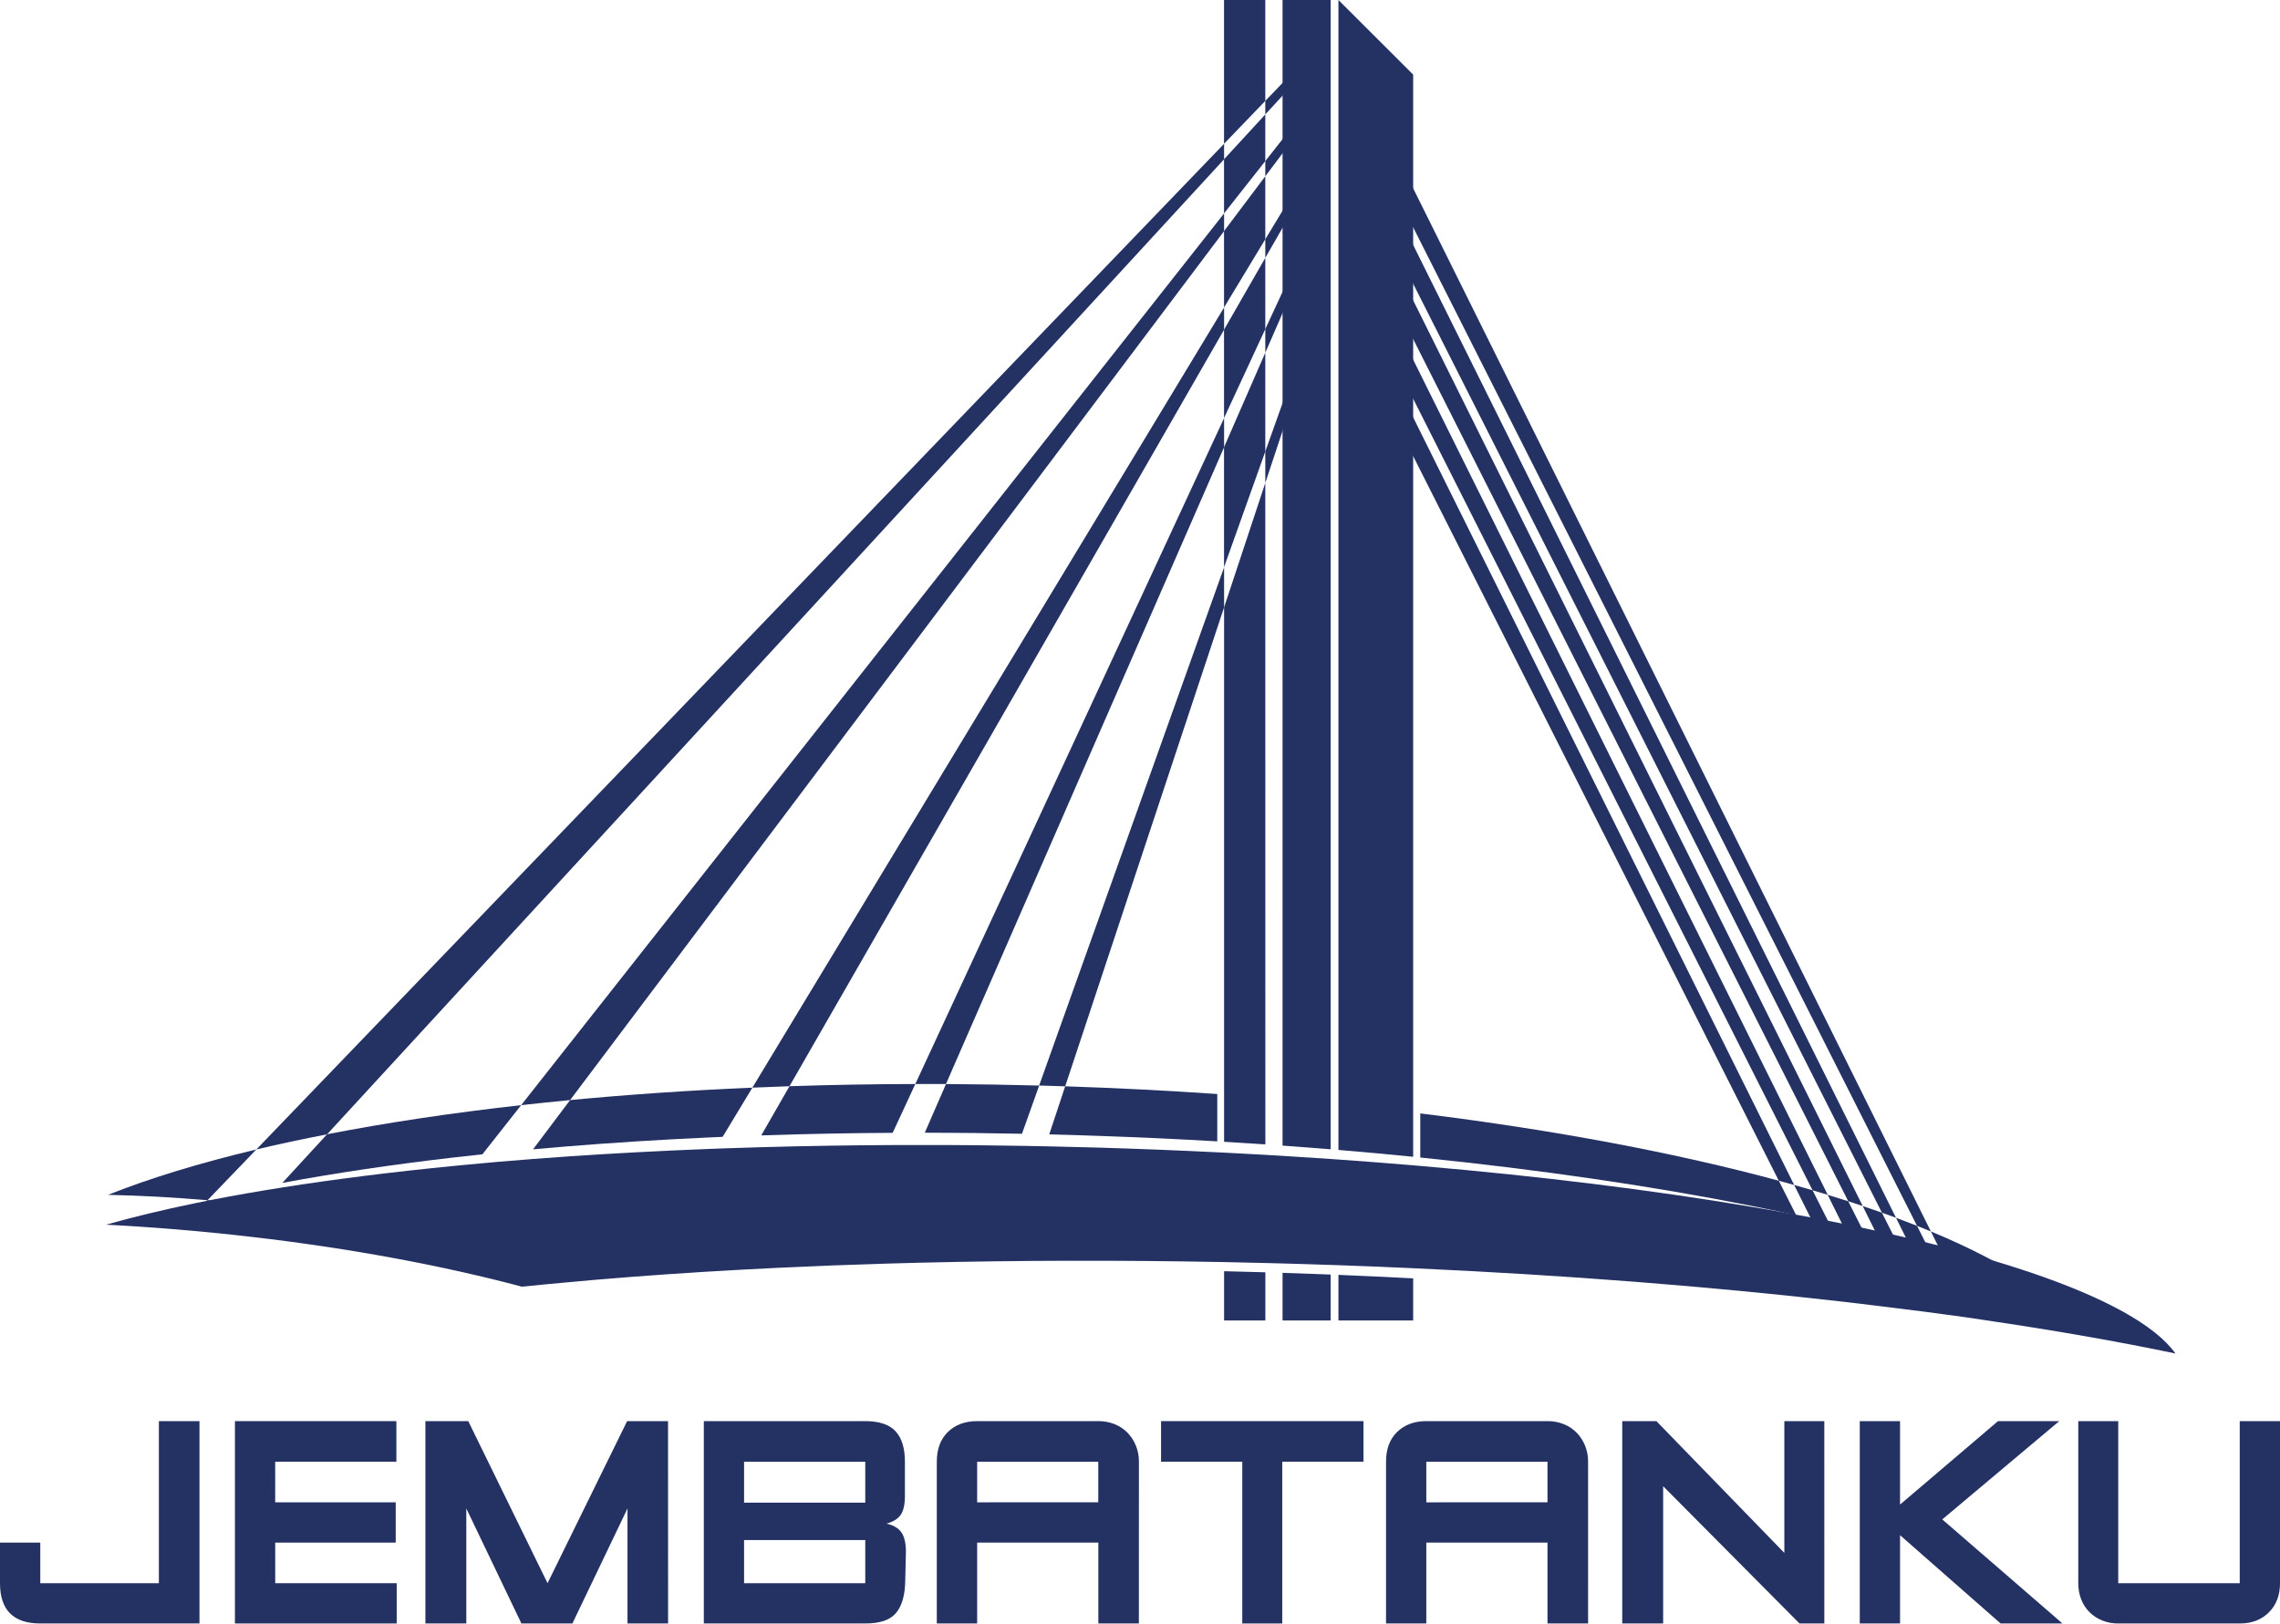
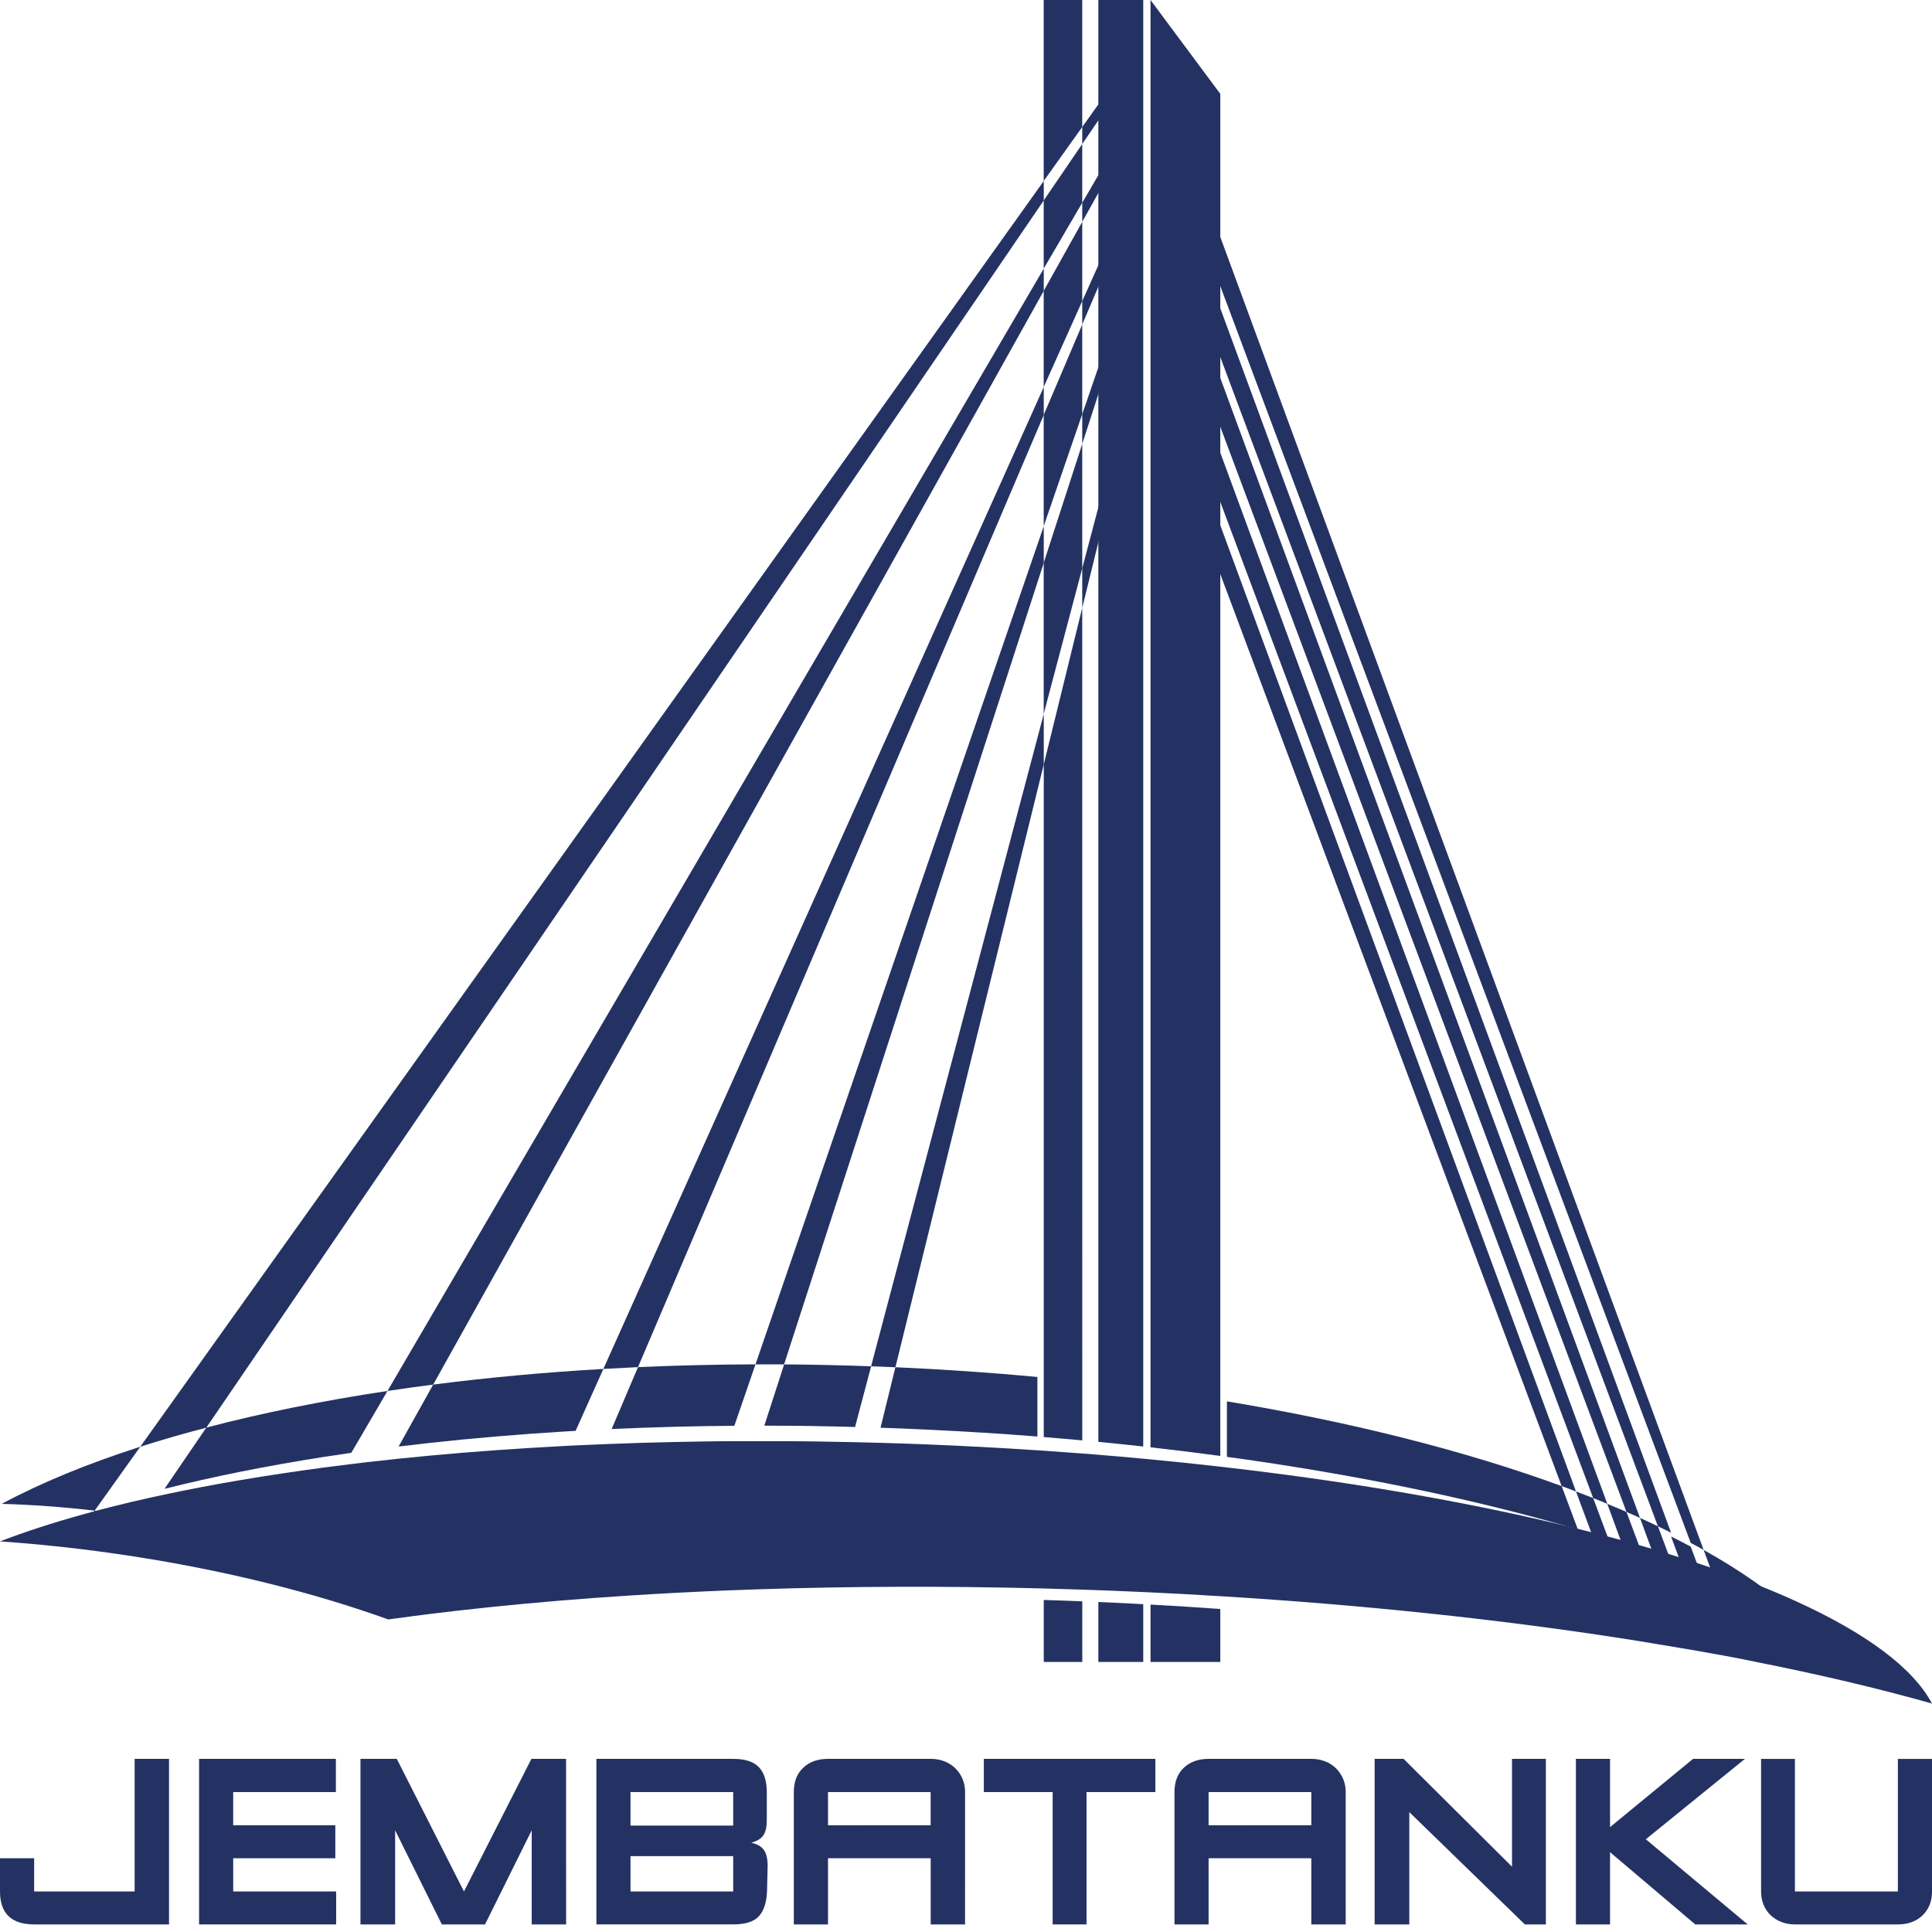
- <svg xmlns="http://www.w3.org/2000/svg" id="a8e852e2-c0ba-4fca-a58e-91e8abb97548" data-name="Layer 1" viewBox="0 0 1504.99 1071.81">
-   <path d="M377.67,1457.29H272.59q-26.59,0-26.59-26.59v-26.8h26.59v26.8h78.28v-107h26.8Z" transform="translate(-246 -385.48)" fill="#243263" />
-   <path d="M507.86,1457.29H401.07V1323.7H507.64v26.8h-80v26.81h79.56v26.59H427.66v26.8h80.2Z" transform="translate(-246 -385.48)" fill="#243263" />
-   <path d="M687,1457.29h-26.8v-75.94l-36.37,75.94H590.18l-36.38-75.94v75.94h-27V1323.7h28.29l52.33,107,52.54-107h27Z" transform="translate(-246 -385.48)" fill="#243263" />
-   <path d="M843.53,1429.21q-.21,14-6,21.06t-20.42,7H710.58V1323.7H817.15q13.83,0,20,6.7t6.17,20.1v22.55q0,8.29-2.66,12.34t-9.47,6q6.81,1.49,9.79,5.74t3,12.76Zm-26.38-51.69v-27h-80v27Zm0,53.18v-28.5h-80v28.5Z" transform="translate(-246 -385.48)" fill="#243263" />
-   <path d="M997.75,1457.29H971V1403.9H891v53.39H864.37V1350.5q0-12.54,7.34-19.67T891,1323.7h80a28.35,28.35,0,0,1,10.74,2,24.55,24.55,0,0,1,8.51,5.64,26.79,26.79,0,0,1,5.53,8.51,27.53,27.53,0,0,1,2,10.63Zm-26.8-80V1350.5H891v26.81Z" transform="translate(-246 -385.48)" fill="#243263" />
-   <path d="M1146,1350.5h-53.61v106.79H1066V1350.5h-53.61v-26.8H1146Z" transform="translate(-246 -385.48)" fill="#243263" />
-   <path d="M1294.28,1457.29h-26.8V1403.9h-80v53.39H1160.9V1350.5q0-12.54,7.34-19.67t19.25-7.13h80a28.31,28.31,0,0,1,10.74,2,24.55,24.55,0,0,1,8.51,5.64,26.79,26.79,0,0,1,5.53,8.51,27.53,27.53,0,0,1,2,10.63Zm-26.8-80V1350.5h-80v26.81Z" transform="translate(-246 -385.48)" fill="#243263" />
-   <path d="M1450.21,1457.29h-16.39l-90-90.62v90.62h-27V1323.7h22.54l84.46,87v-87h26.38Z" transform="translate(-246 -385.48)" fill="#243263" />
-   <path d="M1607.4,1457.29h-40.84L1500.19,1399v58.29H1473.6V1323.7h26.59v55.09l64.67-55.09h40.42l-77.22,64.88Z" transform="translate(-246 -385.48)" fill="#243263" />
-   <path d="M1751,1430.7q0,11.91-7.34,19.25t-19.25,7.34h-80.2a27.53,27.53,0,0,1-10.63-2,25.33,25.33,0,0,1-8.4-5.53,24.11,24.11,0,0,1-5.43-8.4,28.87,28.87,0,0,1-1.91-10.64v-107h26.37v107h80.2v-107H1751Z" transform="translate(-246 -385.48)" fill="#243263" />
-   <path d="M317.28,1174.31c21.23.46,43.19,1.63,65.69,3.56l32.24-33.52C378,1153.22,345,1163.26,317.28,1174.31Z" transform="translate(-246 -385.48)" fill="#243263" />
-   <path d="M381.62,1179.26l4.25-1.13-2.9-.26Z" transform="translate(-246 -385.48)" fill="#243263" />
-   <polygon points="835.2 0 807.96 0 807.96 94.93 835.2 66.61 835.2 0" fill="#243263" />
-   <polygon points="835.2 170.23 807.96 217.66 807.96 276.01 835.2 217.25 835.2 170.23" fill="#243263" />
-   <polygon points="835.2 116.37 807.96 152.57 807.96 203.01 835.2 157.95 835.2 116.37" fill="#243263" />
-   <polygon points="835.2 75.54 807.96 105.15 807.96 140.9 835.2 106.34 835.2 75.54" fill="#243263" />
-   <polygon points="835.2 232.86 807.96 295.25 807.96 374.47 835.2 298.09 835.2 232.86" fill="#243263" />
-   <path d="M415.21,1144.35q22.32-5.31,46.69-10L1054,490.63V480.41Z" transform="translate(-246 -385.48)" fill="#243263" />
-   <polygon points="855.96 52.97 852 49.15 835.2 66.61 835.2 75.54 855.96 52.97" fill="#243263" />
-   <polygon points="854.22 91.1 849.89 87.69 835.2 106.34 835.2 116.37 854.22 91.1" fill="#243263" />
-   <path d="M590,1115.1q15.91-1.78,32.31-3.35L1054,538.05V526.38Z" transform="translate(-246 -385.48)" fill="#243263" />
-   <polygon points="854.22 137.12 849.51 134.28 835.2 157.95 835.2 170.23 854.22 137.12" fill="#243263" />
-   <path d="M742.63,1103.54q12.17-.52,24.49-.94L1054,603.14V588.49Z" transform="translate(-246 -385.48)" fill="#243263" />
-   <polygon points="854.22 189.3 849.23 186.99 835.2 217.25 835.2 232.86 854.22 189.3" fill="#243263" />
-   <path d="M850.18,1101.14q10.07,0,20.23,0L1054,680.73V661.49Z" transform="translate(-246 -385.48)" fill="#243263" />
-   <path d="M931.91,1102.16l5.39.14,11.81.37L1054,786.46V760Z" transform="translate(-246 -385.48)" fill="#243263" />
-   <polygon points="850.63 254.81 835.2 298.09 835.2 318.84 855.82 256.66 850.63 254.81" fill="#243263" />
-   <path d="M1161.35,625.82V652l258.81,513q5.11,1.38,10.13,2.8Z" transform="translate(-246 -385.48)" fill="#243263" />
-   <path d="M1161.35,587.74v26.41l281.09,557.14q5,1.49,10,3Z" transform="translate(-246 -385.48)" fill="#243263" />
-   <path d="M1161.35,548.55v26.19L1466,1178.55q4.83,1.56,9.55,3.15Z" transform="translate(-246 -385.48)" fill="#243263" />
-   <path d="M1161.35,512v26.19l326.87,647.89q4.71,1.68,9.3,3.37Z" transform="translate(-246 -385.48)" fill="#243263" />
-   <path d="M1161.35,474.61v26.33l350.05,693.83q4.65,1.83,9.14,3.7Z" transform="translate(-246 -385.48)" fill="#243263" />
-   <path d="M1054,1257.25h27.24v-31.81q-13.67-.4-27.24-.72Z" transform="translate(-246 -385.48)" fill="#243263" />
-   <path d="M1081.2,704.31,1054,786.46v352.81q13.71.82,27.24,1.74Z" transform="translate(-246 -385.48)" fill="#243263" />
-   <path d="M1178.81,434.72l-49.33-49.24v759.18q25,2.08,49.33,4.52Z" transform="translate(-246 -385.48)" fill="#243263" />
-   <path d="M1129.48,1257.25h49.33v-27.78q-24.45-1.31-49.33-2.33Z" transform="translate(-246 -385.48)" fill="#243263" />
-   <path d="M1124.33,385.48h-31.74V1141.8q16,1.14,31.74,2.43Z" transform="translate(-246 -385.48)" fill="#243263" />
-   <path d="M1092.59,1225.79v31.46h31.74v-30.31q-10.49-.42-21-.79Z" transform="translate(-246 -385.48)" fill="#243263" />
-   <path d="M1475.83,1198.08l-9.85-19.53q-6.68-2.16-13.57-4.26l10.18,20.53c2.33.55,4.64,1.12,6.93,1.68Q1472.7,1197.28,1475.83,1198.08Z" transform="translate(-246 -385.48)" fill="#243263" />
-   <path d="M1410.09,1183.18q6.71,1.36,13.27,2.77c2.78.58,5.52,1.18,8.26,1.78L1420.16,1165c-67.21-18.24-147.48-33.45-236.66-44.45v29.11c79.39,8.08,152.69,18.84,217.39,31.67Z" transform="translate(-246 -385.48)" fill="#243263" />
-   <path d="M873.8,1133.37q8.46,0,17,.14,14.82.16,29.79.48l11.35-31.83q-31.06-.84-61.5-1l-14,32.13C862.17,1133.32,868,1133.33,873.8,1133.37Z" transform="translate(-246 -385.48)" fill="#243263" />
-   <path d="M1453.18,1192.59l-10.74-21.3q-6-1.76-12.15-3.49l11,22,5.87,1.33Z" transform="translate(-246 -385.48)" fill="#243263" />
-   <path d="M1049.5,1139v-31.25q-49.1-3.4-100.39-5.1l-10.52,31.73q16.18.4,32.51,1Q1010.9,1136.74,1049.5,1139Z" transform="translate(-246 -385.48)" fill="#243263" />
-   <path d="M564.42,1147.54,590,1115.1c-46,5.13-88.91,11.59-128.09,19.21l-29.56,32.13c34.35-6.43,71.93-12,112.24-16.7Q554.39,1148.6,564.42,1147.54Z" transform="translate(-246 -385.48)" fill="#243263" />
-   <path d="M813.86,1133.55q10.64-.13,21.38-.18l14.94-32.23q-42.3.1-83.06,1.46l-18.63,32.46q22.57-.76,45.72-1.2Q804,1133.67,813.86,1133.55Z" transform="translate(-246 -385.48)" fill="#243263" />
-   <path d="M714,1136.42l9-.4,19.64-32.48c-41.74,1.79-82,4.56-120.33,8.21l-24.45,32.5q44.58-4.05,92.61-6.66Q702.12,1137,714,1136.42Z" transform="translate(-246 -385.48)" fill="#243263" />
-   <path d="M1520.54,1198.47l6.88,13.85c21.64,6.58,41.38,13.45,59.08,20.55C1568.94,1220.89,1546.77,1209.37,1520.54,1198.47Z" transform="translate(-246 -385.48)" fill="#243263" />
-   <path d="M1511.4,1194.77q-6.78-2.68-13.88-5.32l8.21,16.55q6.74,1.89,13.25,3.8Z" transform="translate(-246 -385.48)" fill="#243263" />
-   <path d="M1497.07,1203.63l-8.85-17.55c-4.15-1.47-8.38-2.94-12.69-4.38l9.26,18.67c2.7.69,5.37,1.4,8,2.1Z" transform="translate(-246 -385.48)" fill="#243263" />
-   <path d="M1586.5,1225.61c-17.7-6-37.44-11.81-59.08-17.37-2.78-.71-5.6-1.43-8.44-2.13q-6.51-1.62-13.25-3.22l-5-1.16-3.7-.85-4.26-1q-4-.9-8-1.78l-7.06-1.54-1.9-.4-6.31-1.33-6.93-1.43-6.95-1.4-2.46-.48-6.07-1.19-5.87-1.12q-4.41-.84-8.88-1.67l-.74-.13-8.26-1.51-13.27-2.34-9.2-1.56c-64.7-10.85-138-20-217.39-26.78l-4.69-.41q-24.3-2.05-49.33-3.82l-5.15-.36q-15.74-1.1-31.74-2.06l-11.39-.67q-13.53-.78-27.24-1.47c-1.48-.08-3-.14-4.46-.21q-38.6-1.9-78.4-3.1-16.33-.48-32.51-.81-9-.19-18-.35-15-.24-29.79-.4l-17-.12q-8.74,0-17.42,0-10.62,0-21.14,0-10.74,0-21.38.15-9.87.11-19.65.26-23.13.36-45.72,1-12.84.36-25.5.81l-9,.34q-11.84.45-23.49,1-48,2.19-92.61,5.63-11.34.87-22.46,1.82c-3.68.31-7.33.63-11,1q-10,.9-19.84,1.86c-40.31,4-77.89,8.69-112.24,14.13q-5.56.87-11,1.78-24.3,4-46.23,8.54c-21.56,4.43-41.3,9.19-59.06,14.25,30.86,1.58,62.72,4.2,95.1,7.94,66.61,7.69,127.59,19.18,179.42,33,5.89-.61,11.82-1.21,17.83-1.78q14.36-1.38,29.14-2.65c31.51-2.69,64.52-5,98.82-6.85q11.82-.64,23.84-1.22,35.1-1.68,71.82-2.77,10.18-.3,20.51-.55c64.28-1.58,131.8-1.77,201.45-.43q13.56.27,27.24.61l11.39.3,10.7.3q10.56.32,21,.67l5.15.17q24.88.87,49.33,2c101.28,4.57,196.67,12.12,282.78,22l4.51.52,3.07.36,5.51.65,8,1,4,.48,3.37.41,5,.62,9.79,1.24.34,0,3,.39,7.9,1c4.06.54,8.11,1.08,12.12,1.63l7.59,1c4.33.61,8.64,1.21,12.92,1.83L1556,1257c45.79,6.71,88,14.1,126,22.06C1668.53,1260.29,1635.36,1242.19,1586.5,1225.61Z" transform="translate(-246 -385.48)" fill="#243263" />
+ <svg xmlns="http://www.w3.org/2000/svg" viewBox="0 0 512 510" fill="#243263">
+   <path d="M0.465 398.543C8.422 398.776 16.654 399.367 25.087 400.342L37.172 383.406C23.224 387.888 10.855 392.96 0.465 398.543Z" />
+   <path d="M24.581 401.044L26.174 400.473L25.087 400.342L24.581 401.044Z" />
+   <path d="M286.803 0H276.593V47.962L286.803 33.654V0Z" />
+   <path d="M286.803 86.006L276.593 109.969V139.449L286.803 109.762V86.006Z" />
+   <path d="M286.803 58.794L276.593 77.084V102.567L286.803 79.802V58.794Z" />
+   <path d="M286.803 38.165L276.593 53.125V71.187L286.803 53.727V38.165Z" />
+   <path d="M286.803 117.649L276.593 149.17V189.195L286.803 150.605V117.649Z" />
+   <path d="M37.172 383.406C42.749 381.618 48.583 379.934 54.672 378.354L276.608 53.125V47.962L37.172 383.406Z" />
+   <path d="M294.585 26.762L293.101 24.832L286.803 33.654V38.165L294.585 26.762Z" />
+   <path d="M293.933 46.027L292.31 44.304L286.803 53.727V58.794L293.933 46.027Z" />
+   <path d="M102.688 368.628C106.664 368.029 110.7 367.465 114.799 366.936L276.608 77.083V71.187L102.688 368.628Z" />
+   <path d="M293.933 69.278L292.167 67.843L286.803 79.802V86.006L293.933 69.278Z" />
+   <path d="M159.898 362.788C162.939 362.613 165.999 362.454 169.077 362.313L276.608 109.969V102.567L159.898 362.788Z" />
+   <path d="M293.933 95.641L292.062 94.474L286.803 109.762V117.649L293.933 95.641Z" />
+   <path d="M200.211 361.575C202.727 361.575 205.255 361.575 207.793 361.575L276.608 149.17V139.449L200.211 361.575Z" />
+   <path d="M230.845 362.091L232.866 362.161L237.292 362.348L276.608 202.588V189.22L230.845 362.091Z" />
+   <path d="M292.587 128.738L286.803 150.605V161.089L294.532 129.673L292.587 128.738Z" />
+   <path d="M316.846 121.428V134.655L413.855 393.839C415.132 394.304 416.398 394.776 417.652 395.254L316.846 121.428Z" />
+   <path d="M316.846 102.188V115.532L422.206 397.017C423.456 397.519 424.705 398.024 425.955 398.533L316.846 102.188Z" />
+   <path d="M316.846 82.388V95.62L431.037 400.685C432.244 401.211 433.437 401.741 434.617 402.277L316.846 82.388Z" />
+   <path d="M316.846 63.922V77.154L439.366 404.49C440.543 405.056 441.705 405.623 442.852 406.192L316.846 63.922Z" />
+   <path d="M316.846 45.031V58.334L448.054 408.88C449.216 409.497 450.358 410.12 451.48 410.75L316.846 45.031Z" />
+   <path d="M276.608 440.447H286.818V424.376C283.402 424.241 279.999 424.12 276.608 424.012V440.447Z" />
+   <path d="M286.803 161.084L276.608 202.588V380.84C280.034 381.116 283.437 381.409 286.818 381.719L286.803 161.084Z" />
+   <path d="M323.39 24.878L304.9 0V383.563C311.147 384.264 317.311 385.025 323.39 385.847V24.878Z" />
+   <path d="M304.9 440.447H323.39V426.412C317.281 425.971 311.117 425.578 304.9 425.235V440.447Z" />
+   <path d="M302.97 0H291.073V382.118C295.071 382.502 299.037 382.911 302.97 383.346V0Z" />
+   <path d="M291.073 424.553V440.447H302.97V425.134C300.348 424.992 297.725 424.859 295.098 424.734L291.073 424.553Z" />
+   <path d="M434.722 410.553L431.03 400.685C429.36 399.958 427.665 399.24 425.943 398.533L429.759 408.905C430.632 409.183 431.498 409.471 432.357 409.754C433.151 410.017 433.94 410.283 434.722 410.553Z" />
+   <path d="M410.081 403.025C411.757 403.483 413.415 403.949 415.055 404.424C416.097 404.717 417.124 405.02 418.151 405.323L413.855 393.839C388.663 384.624 358.575 376.939 325.148 371.382V386.089C354.906 390.171 382.381 395.608 406.632 402.09L410.081 403.025Z" />
+   <path d="M209.064 377.859C211.178 377.859 213.302 377.882 215.436 377.93C219.139 377.984 222.862 378.064 226.602 378.172L230.857 362.091C223.095 361.808 215.411 361.639 207.805 361.585L202.557 377.818C204.705 377.834 206.89 377.839 209.064 377.859Z" />
+   <path d="M426.232 407.779L422.206 397.017C420.707 396.425 419.189 395.837 417.652 395.254L421.775 406.369L423.975 407.041L426.232 407.779Z" />
+   <path d="M274.921 380.703V364.915C262.652 363.77 250.109 362.911 237.292 362.338L233.349 378.369C237.392 378.504 241.454 378.672 245.535 378.874C255.48 379.332 265.276 379.942 274.921 380.703Z" />
+   <path d="M93.1 385.018L102.688 368.628C85.446 371.22 69.362 374.484 54.676 378.334L43.596 394.567C56.472 391.318 70.558 388.504 85.667 386.13C88.116 385.746 90.594 385.375 93.1 385.018Z" />
+   <path d="M186.597 377.95C189.256 377.906 191.927 377.876 194.611 377.859L200.211 361.575C189.641 361.609 179.263 361.855 169.077 362.313L162.094 378.713C167.734 378.457 173.447 378.255 179.232 378.106C181.678 378.042 184.133 377.99 186.597 377.95Z" />
+   <path d="M149.167 379.4L152.54 379.198L159.902 362.788C144.256 363.692 129.166 365.092 114.799 366.936L105.634 383.356C116.774 381.992 128.345 380.87 140.347 379.991C143.258 379.792 146.198 379.595 149.167 379.4Z" />
+   <path d="M451.48 410.75L454.059 417.747C462.17 421.071 469.57 424.542 476.204 428.13C469.622 422.077 461.312 416.257 451.48 410.75Z" />
+   <path d="M448.054 409.88C446.36 408.978 444.626 408.082 442.852 407.192L445.929 415.554C447.613 416.191 449.269 416.831 450.896 417.474L448.054 409.88Z" />
+   <path d="M442.683 413.357L439.366 404.49C437.81 403.747 436.225 403.004 434.609 402.277L438.08 411.709C439.092 412.058 440.093 412.417 441.079 412.77L442.683 413.357Z" />
+   <path d="M476.204 424.462C469.569 421.43 462.17 418.495 454.059 415.686C453.017 415.327 451.96 414.963 450.896 414.61C449.269 414.064 447.613 413.522 445.929 412.983L444.055 412.397L442.668 411.967L441.071 411.462C440.072 411.159 439.072 410.859 438.073 410.563L435.426 409.785L434.714 409.583L432.349 408.911L429.751 408.188L427.146 407.481L426.224 407.238L423.949 406.637L421.749 406.071C420.647 405.788 419.537 405.507 418.42 405.227L418.143 405.162L415.047 404.399L410.073 403.217L406.625 402.428C382.373 396.947 354.898 392.324 325.141 388.898L323.383 388.691C317.311 388.001 311.147 387.357 304.893 386.761L302.962 386.579C299.029 386.209 295.063 385.862 291.065 385.538L286.796 385.2C283.415 384.937 280.011 384.69 276.586 384.457C276.031 384.417 275.461 384.386 274.914 384.351C265.268 383.711 255.473 383.189 245.527 382.785C241.447 382.623 237.385 382.487 233.342 382.376C231.093 382.312 228.844 382.253 226.595 382.199C222.846 382.118 219.124 382.051 215.429 381.997L209.057 381.936C206.873 381.936 204.696 381.936 202.527 381.936C199.873 381.936 197.232 381.936 194.603 381.936C191.919 381.936 189.248 381.961 186.589 382.012C184.123 382.049 181.668 382.093 179.224 382.143C173.444 382.265 167.732 382.433 162.087 382.648C158.878 382.77 155.692 382.906 152.529 383.058L149.155 383.23C146.197 383.381 143.262 383.55 140.351 383.735C128.356 384.472 116.785 385.421 105.638 386.579C102.804 386.872 99.998 387.179 97.219 387.499C95.84 387.655 94.472 387.817 93.096 388.004C90.597 388.307 88.118 388.62 85.659 388.944C70.55 390.965 56.464 393.334 43.589 396.083C42.199 396.376 40.825 396.675 39.466 396.982C33.393 398.329 27.617 399.767 22.137 401.297C14.056 403.535 6.657 405.94 0 408.496C11.567 409.295 23.509 410.618 35.646 412.508C60.613 416.393 83.47 422.198 102.898 429.18C105.106 428.872 107.328 428.569 109.581 428.281C113.169 427.816 116.81 427.37 120.503 426.942C132.314 425.583 144.687 424.416 157.544 423.481C160.498 423.266 163.476 423.06 166.48 422.865C175.251 422.299 184.224 421.833 193.4 421.466C195.944 421.365 198.506 421.272 201.088 421.188C225.182 420.389 250.49 420.293 276.597 420.97C279.985 421.061 283.389 421.164 286.807 421.279L291.076 421.43L295.087 421.582C297.726 421.69 300.35 421.802 302.958 421.92L304.889 422.006C311.106 422.299 317.269 422.636 323.379 423.017C361.342 425.326 397.097 429.14 429.373 434.132L431.063 434.394L432.214 434.576L434.279 434.905L437.278 435.41L438.777 435.653L440.041 435.86L441.915 436.173L445.584 436.799H445.712L446.836 436.996L449.797 437.502C451.319 437.775 452.837 438.047 454.34 438.325L457.185 438.83C458.808 439.139 460.424 439.442 462.028 439.755L464.772 440.321C481.935 443.711 497.757 447.445 512 451.466C506.951 441.983 494.518 432.838 476.204 424.462Z" />
+   <path d="M44.794 510H9.046C3.015 510 0 507.089 0 501.267V492.466H9.046V501.267H35.677V466.127H44.794V510Z" />
+   <path d="M89.085 510H52.755V466.127H89.01V474.928H61.794V483.733H88.861V492.466H61.801V501.267H89.085V510Z" />
+   <path d="M150.029 510H140.911V485.06L128.538 510H117.091L104.714 485.06V510H95.529V466.127H105.153L122.956 501.267L140.83 466.127H150.015L150.029 510Z" />
+   <path d="M203.281 500.778C203.233 503.843 202.553 506.149 201.239 507.695C199.926 509.24 197.611 510.007 194.293 509.993H158.051V466.127H194.306C197.443 466.127 199.711 466.86 201.11 468.327C202.51 469.794 203.209 471.995 203.209 474.928V482.334C203.209 484.149 202.908 485.5 202.304 486.387C201.701 487.274 200.627 487.93 199.083 488.357C200.627 488.684 201.737 489.312 202.413 490.242C203.089 491.173 203.429 492.57 203.434 494.433L203.281 500.778ZM194.306 483.802V474.935H167.09V483.802H194.306ZM194.306 501.267V491.908H167.09V501.267H194.306Z" />
+   <path d="M255.747 510H246.646V492.466H219.43V510H210.37V474.928C210.37 472.183 211.203 470.03 212.868 468.468C214.532 466.907 216.72 466.127 219.43 466.127H246.646C247.897 466.115 249.138 466.338 250.3 466.784C251.389 467.198 252.375 467.83 253.195 468.636C254.001 469.443 254.639 470.392 255.076 471.431C255.54 472.54 255.771 473.726 255.757 474.922L255.747 510ZM246.629 483.727V474.928H219.43V483.733L246.629 483.727Z" />
+   <path d="M306.181 474.928H287.943V510H278.965V474.928H260.727V466.127H306.181V474.928Z" />
+   <path d="M356.627 510H347.509V492.466H320.293V510H311.25V474.928C311.25 472.183 312.083 470.029 313.748 468.468C315.412 466.907 317.595 466.127 320.296 466.127H347.513C348.763 466.115 350.004 466.338 351.166 466.784C352.255 467.198 353.242 467.829 354.061 468.636C354.867 469.443 355.506 470.392 355.943 471.431C356.406 472.54 356.638 473.726 356.623 474.922L356.627 510ZM347.509 483.727V474.928H320.293V483.733L347.509 483.727Z" />
+   <path d="M409.674 510H404.098L373.48 480.239V510H364.295V466.127H371.963L400.696 494.699V466.127H409.671L409.674 510Z" />
+   <path d="M463.15 510H449.257L426.677 490.857V510H417.631V466.127H426.677V484.219L448.678 466.127H462.429L436.159 487.434L463.15 510Z" />
+   <path d="M512.003 501.267C512.003 503.875 511.171 505.982 509.506 507.589C507.842 509.196 505.659 510 502.957 510H475.673C474.435 510.014 473.205 509.791 472.057 509.343C470.988 508.928 470.016 508.311 469.199 507.527C468.39 506.742 467.761 505.802 467.352 504.768C466.909 503.653 466.689 502.468 466.702 501.274V466.133H475.673V501.274H502.957V466.133H512.003V501.267Z" />
</svg>
